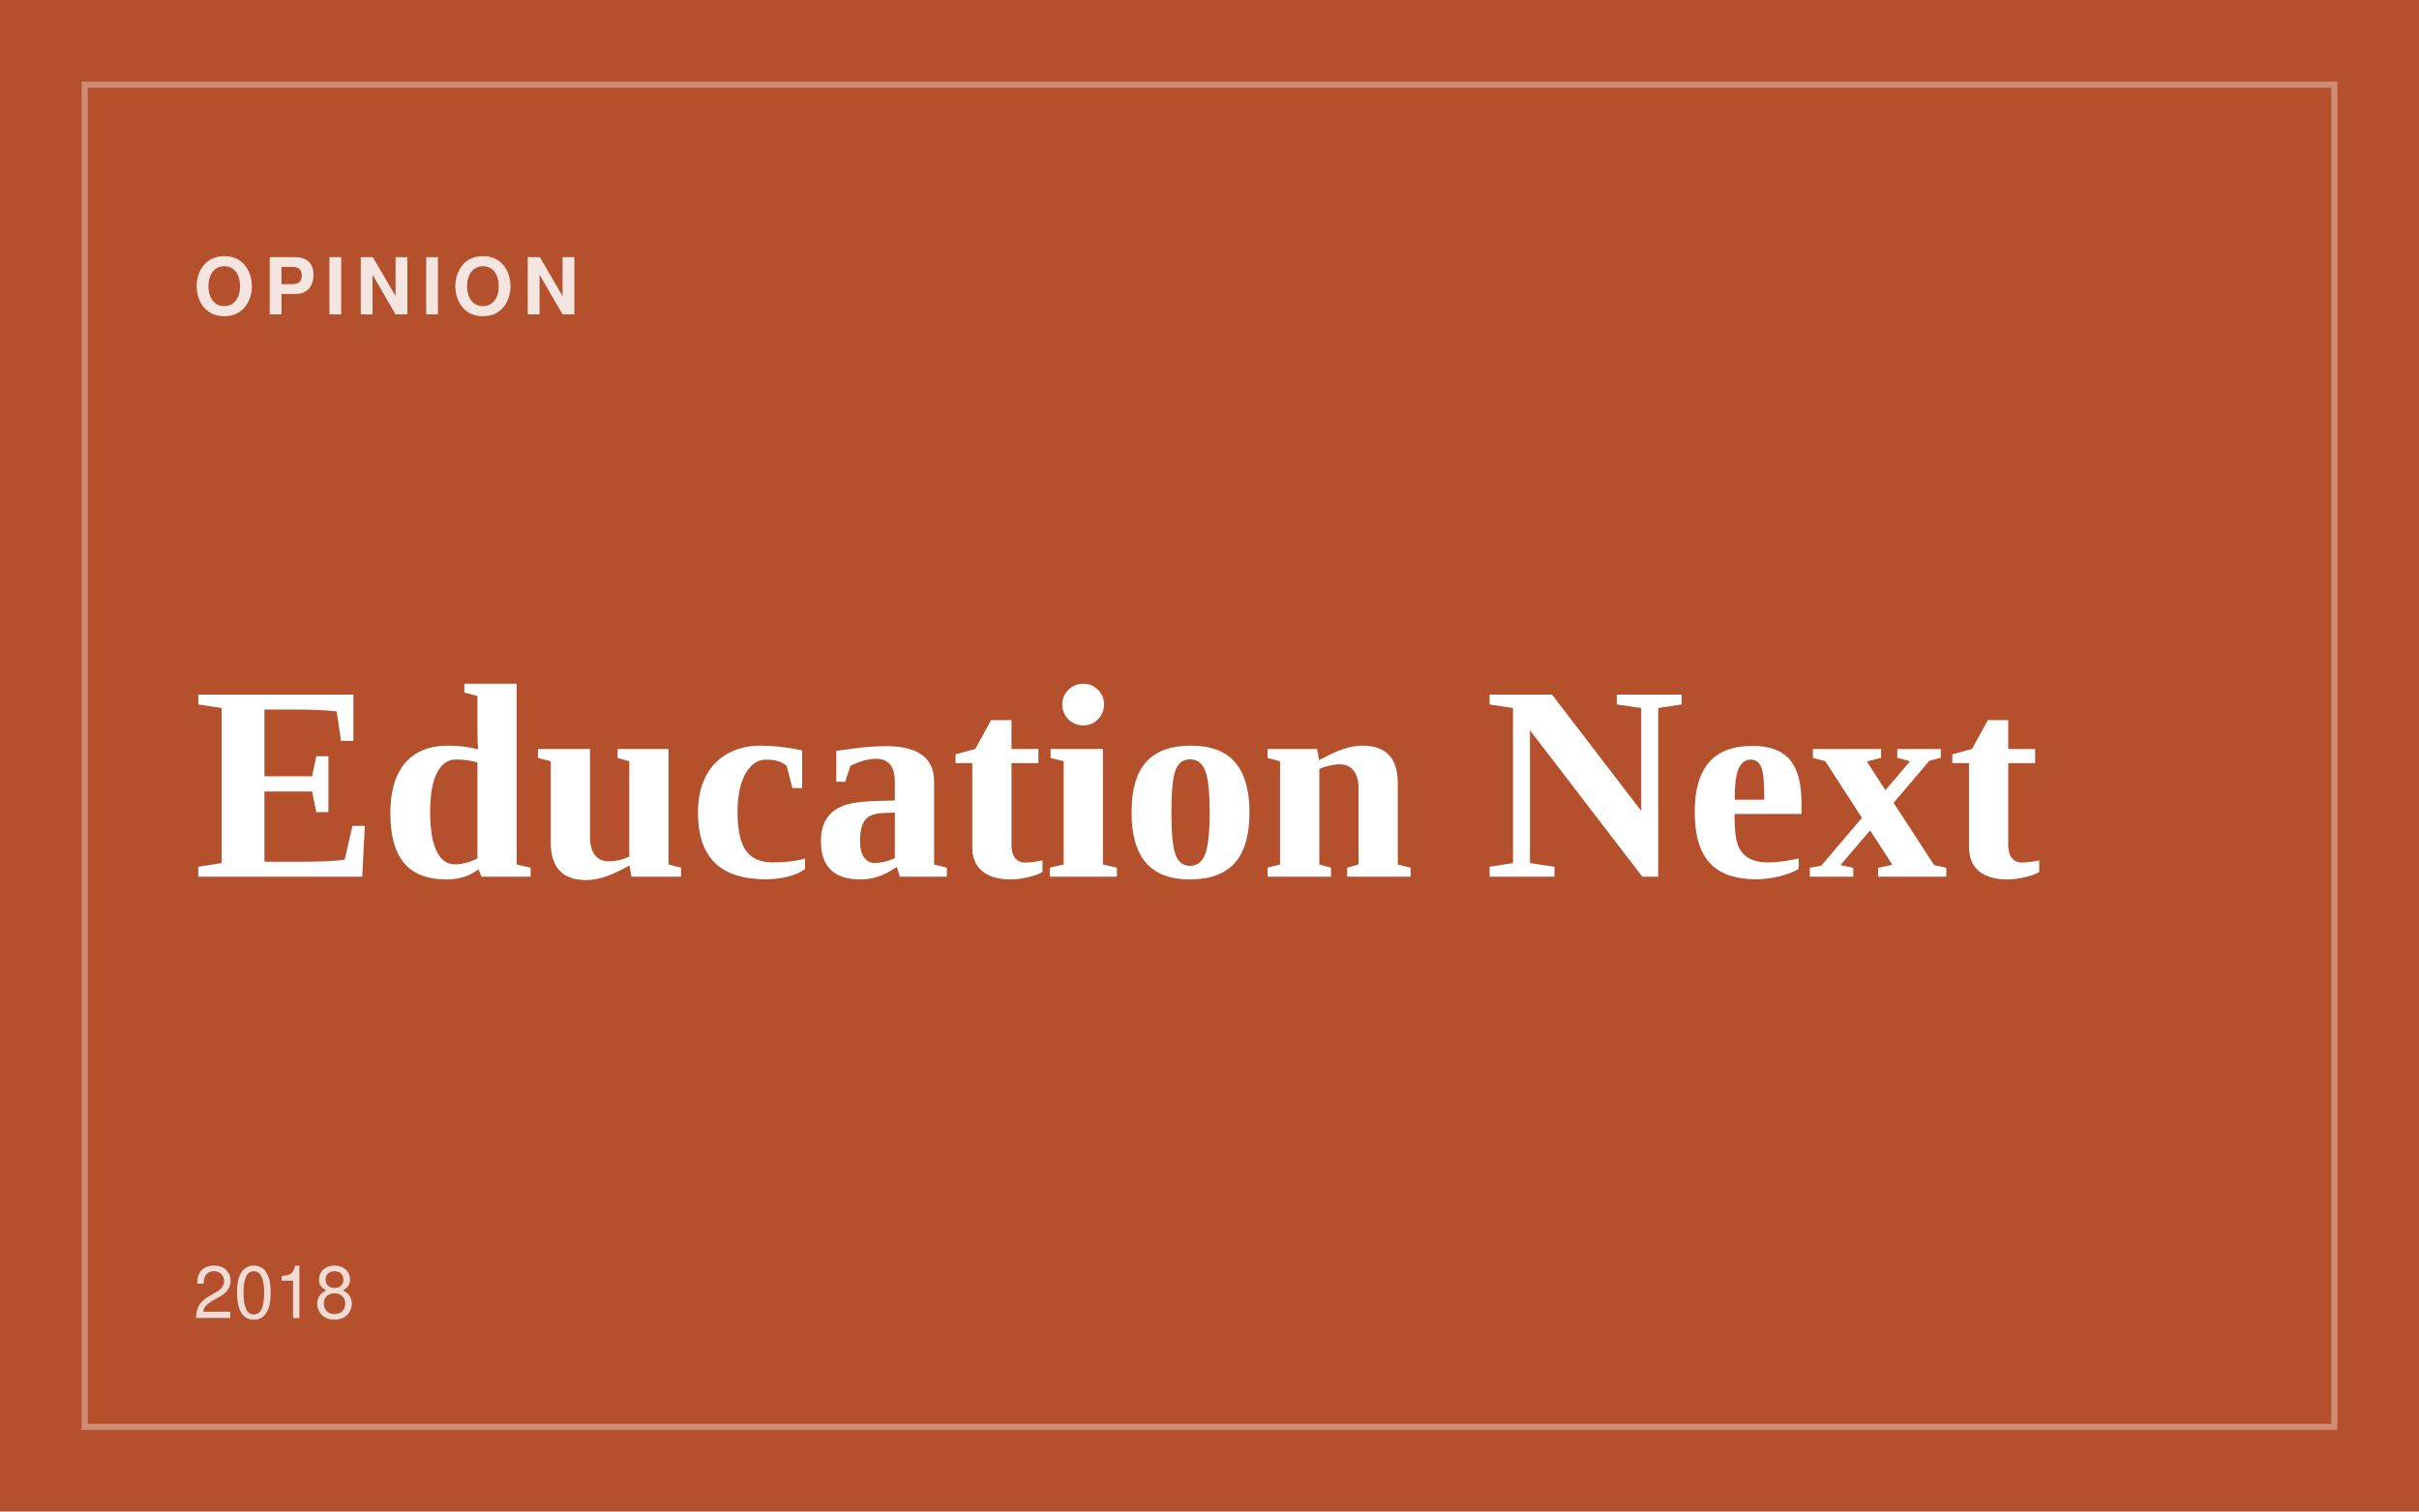
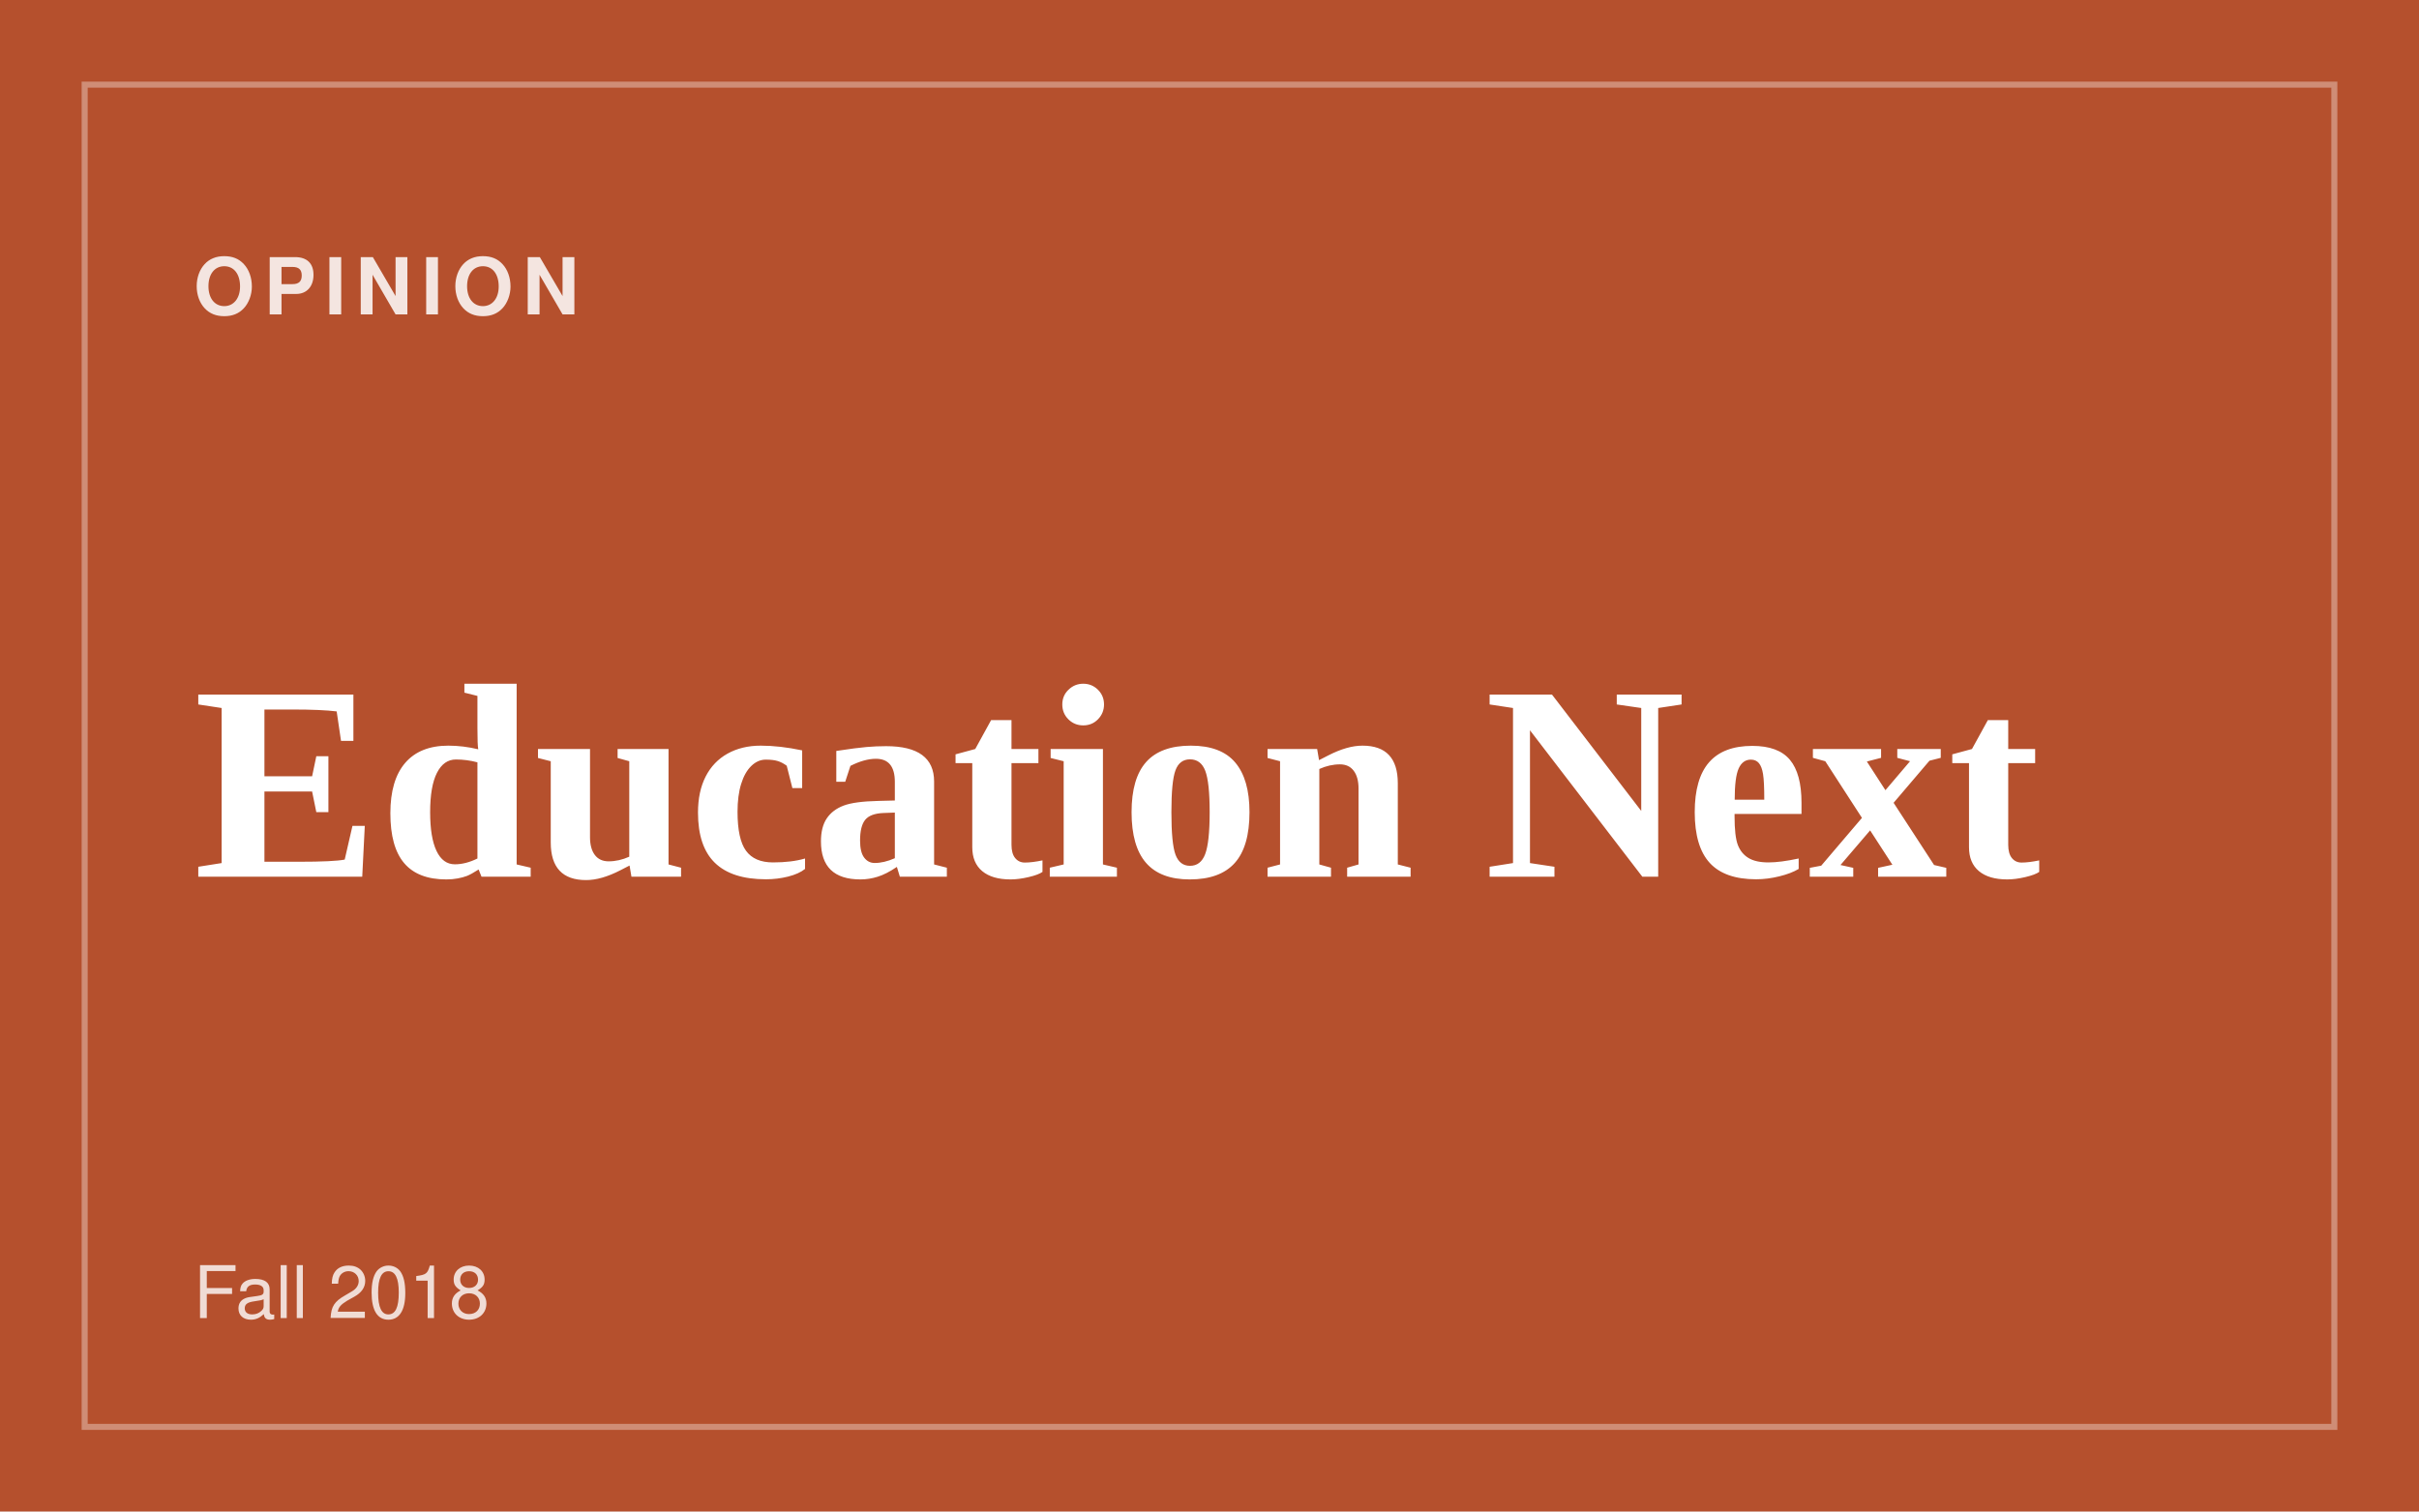
<svg xmlns="http://www.w3.org/2000/svg" viewBox="0 0 800 500" width="800" height="500" role="img">
  <rect width="800" height="500" fill="#B5502D" />
  <rect x="28" y="28" width="744" height="444" fill="none" stroke="#FFFFFF" stroke-opacity="0.35" stroke-width="2" />
  <text x="64" y="104" font-family="'Helvetica Neue', Helvetica, Arial, sans-serif" font-size="26" font-weight="600" letter-spacing="3" fill="#FFFFFF" fill-opacity="0.85">OPINION</text>
  <text x="64" y="290" font-family="Georgia, 'Times New Roman', serif" font-size="92" font-weight="600" fill="#FFFFFF">Education Next</text>
-   <text x="64" y="436" font-family="'Helvetica Neue', Helvetica, Arial, sans-serif" font-size="24" fill="#FFFFFF" fill-opacity="0.8">2018</text>
+   <text x="64" y="436" font-family="'Helvetica Neue', Helvetica, Arial, sans-serif" font-size="24" fill="#FFFFFF" fill-opacity="0.8">Fall 2018</text>
</svg>
